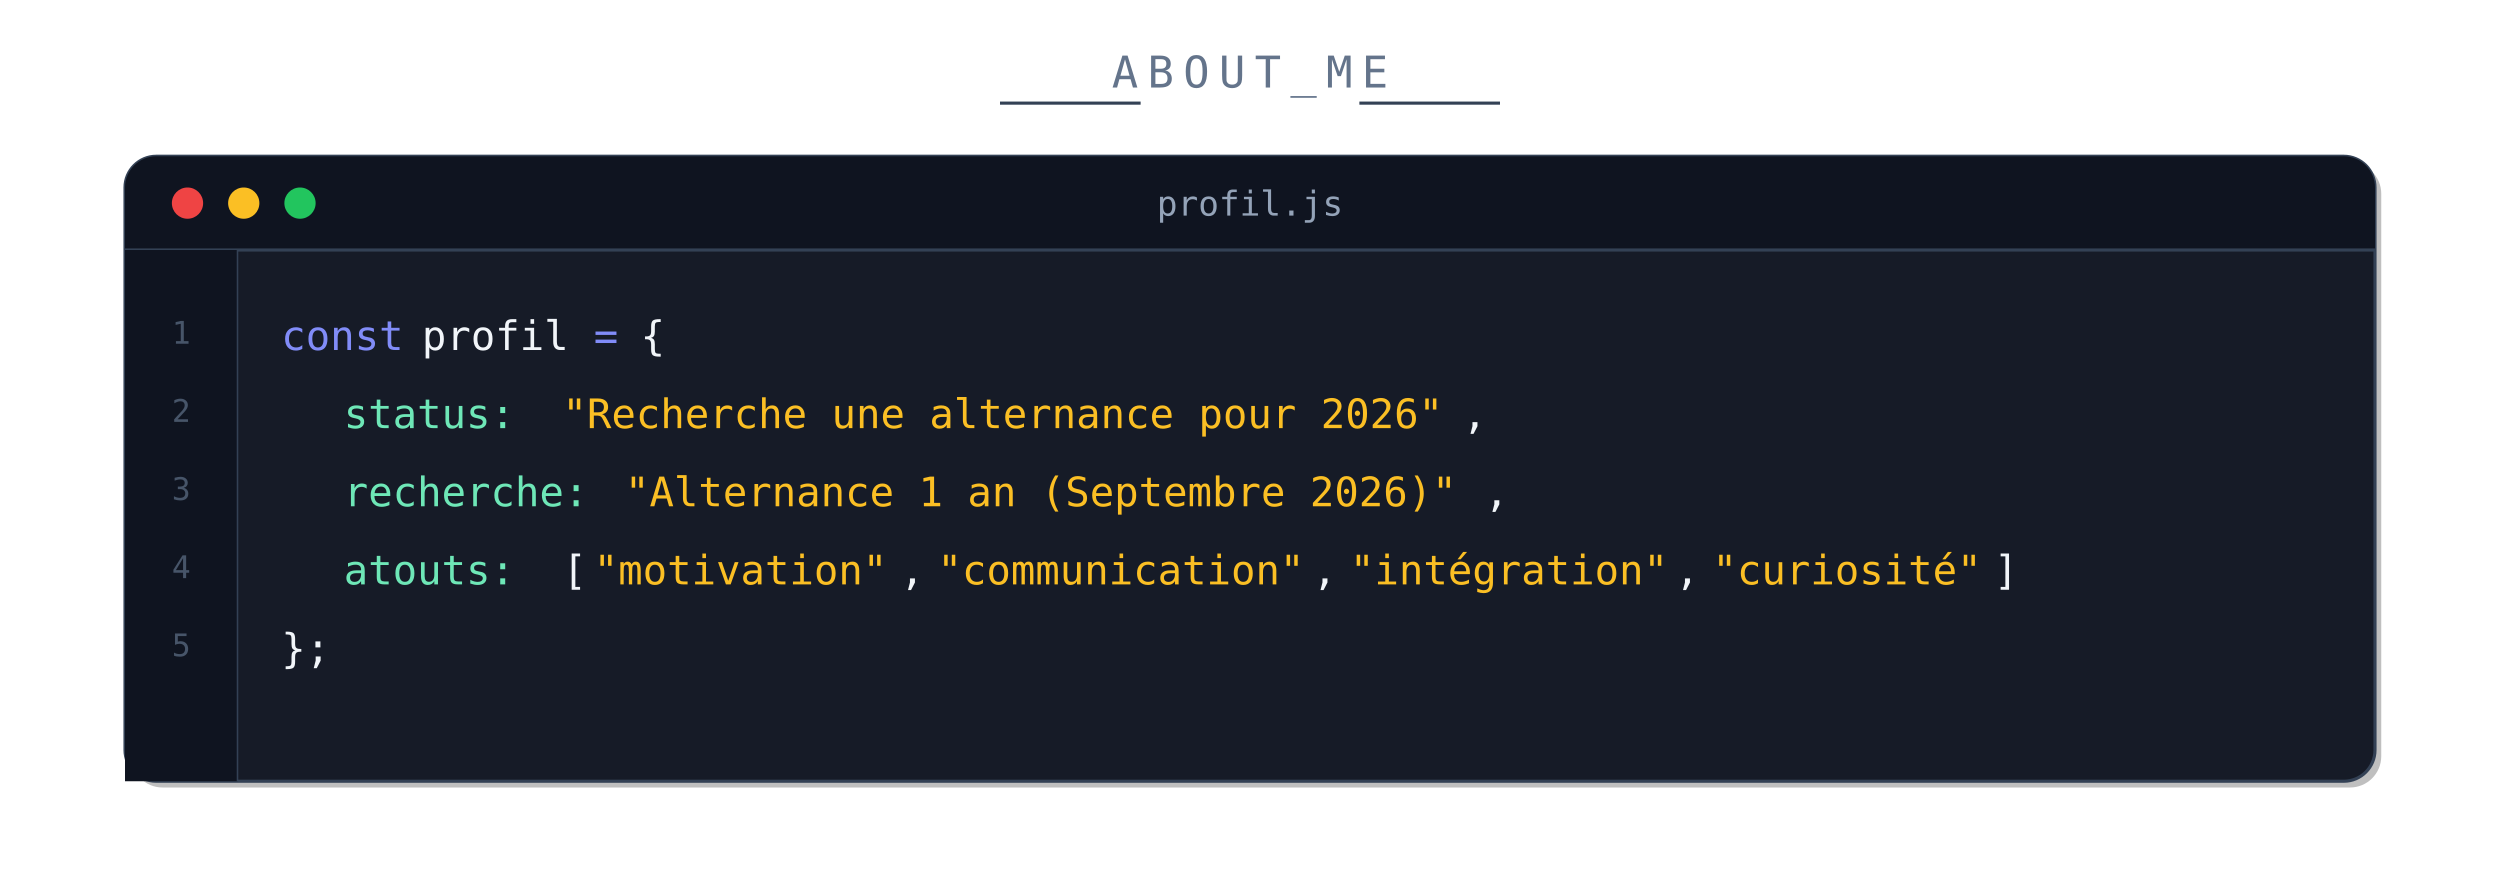
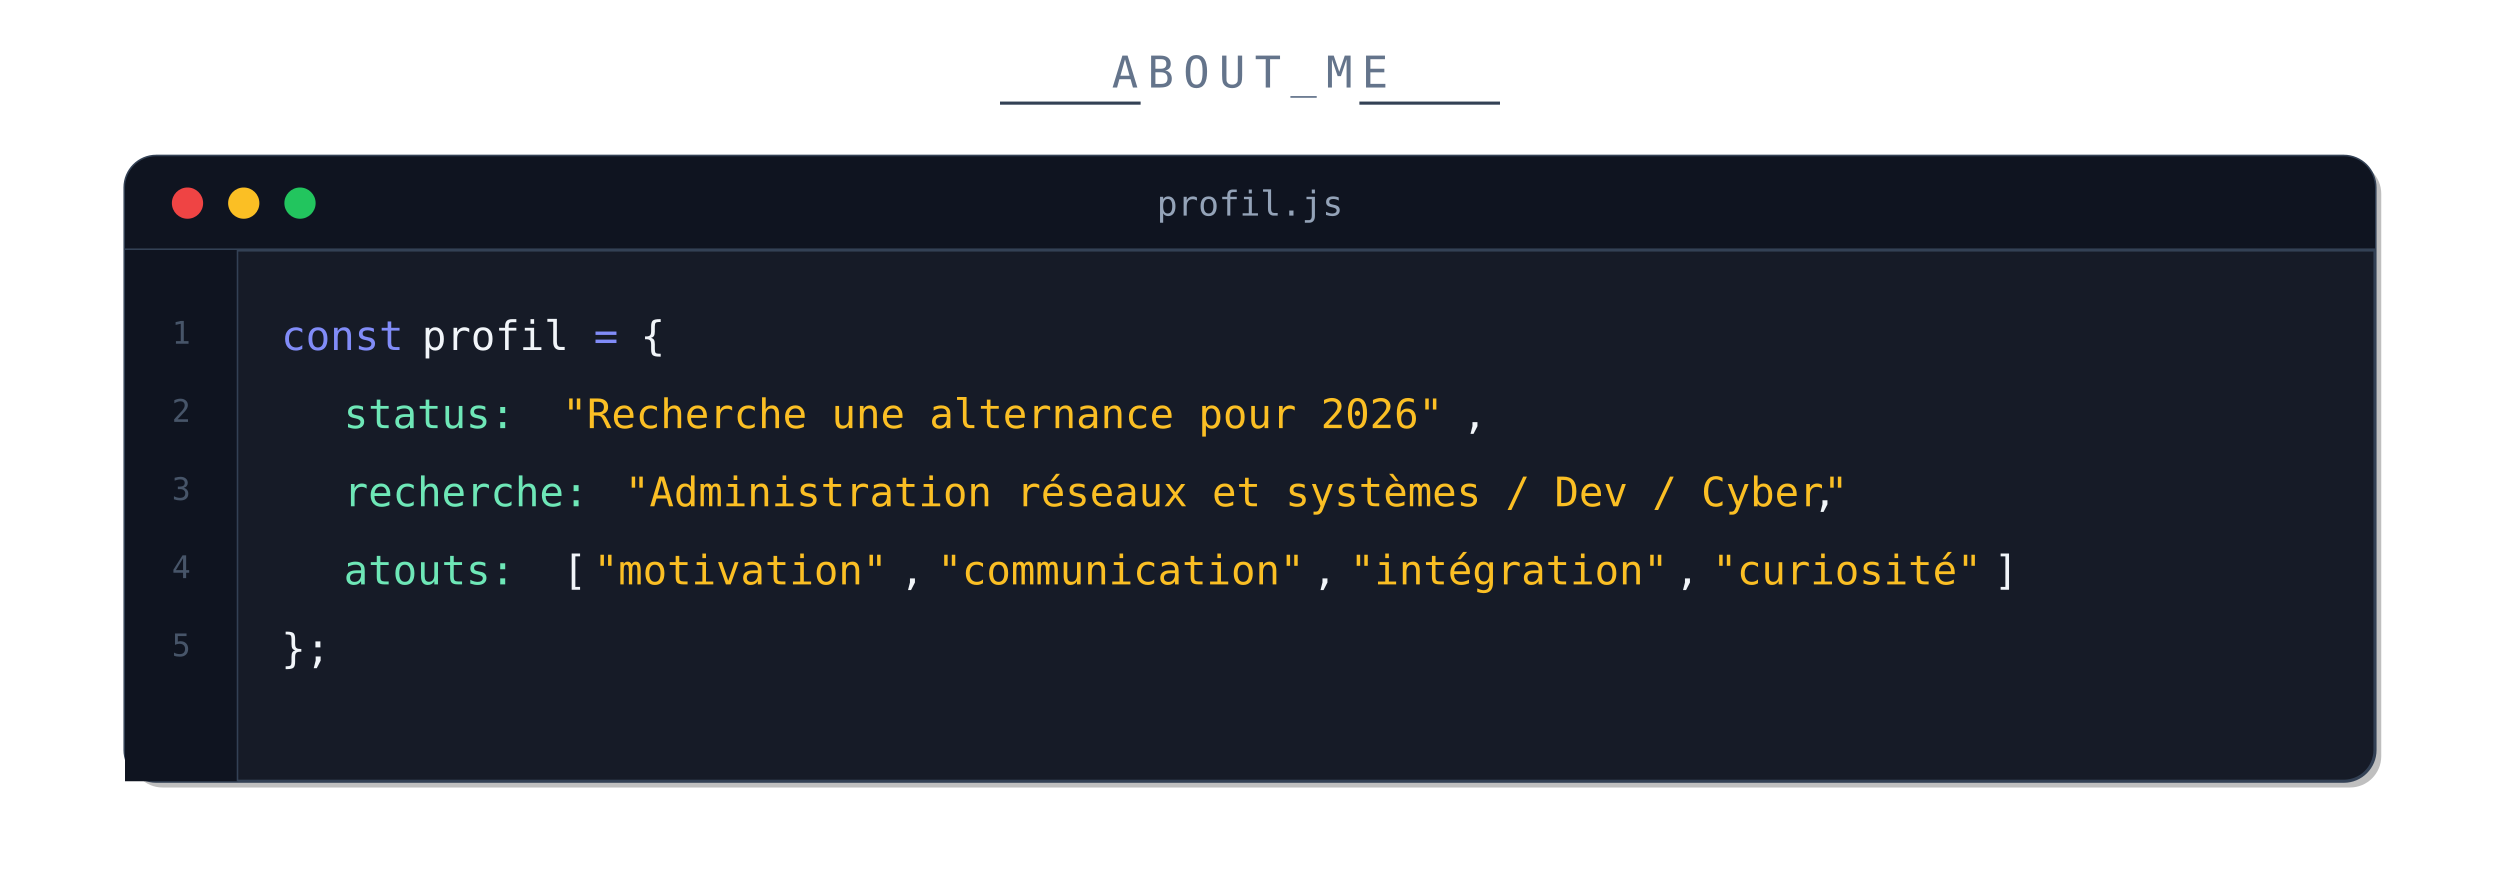
<svg xmlns="http://www.w3.org/2000/svg" viewBox="0 0 800 280" width="800" height="280">
  <text x="400" y="28" font-family="monospace" font-size="14" fill="#64748b" text-anchor="middle" letter-spacing="3">ABOUT_ME</text>
  <line x1="320" y1="33" x2="365" y2="33" stroke="#334155" stroke-width="1" />
  <line x1="435" y1="33" x2="480" y2="33" stroke="#334155" stroke-width="1" />
  <rect x="42" y="52" width="720" height="200" rx="10" fill="#000000" opacity="0.25" />
  <rect x="40" y="50" width="720" height="200" rx="10" fill="#161b27" stroke="#334155" stroke-width="1" />
  <path d="M 50 50 L 750 50 A 10 10 0 0 1 760 60 L 760 80 L 40 80 L 40 60 A 10 10 0 0 1 50 50 Z" fill="#0f1420" />
  <line x1="40" y1="80" x2="760" y2="80" stroke="#334155" stroke-width="1" />
  <circle cx="60" cy="65" r="5" fill="#ef4444" />
  <circle cx="78" cy="65" r="5" fill="#fbbf24" />
  <circle cx="96" cy="65" r="5" fill="#22c55e" />
  <text x="400" y="69" font-family="monospace" font-size="11" fill="#94a3b8" text-anchor="middle">profil.js</text>
  <rect x="40" y="80" width="36" height="170" fill="#0f1420" />
  <line x1="76" y1="80" x2="76" y2="250" stroke="#334155" stroke-width="0.5" />
  <text x="58" y="110" font-family="monospace" font-size="10" fill="#475569" text-anchor="middle">1</text>
  <text x="58" y="135" font-family="monospace" font-size="10" fill="#475569" text-anchor="middle">2</text>
  <text x="58" y="160" font-family="monospace" font-size="10" fill="#475569" text-anchor="middle">3</text>
  <text x="58" y="185" font-family="monospace" font-size="10" fill="#475569" text-anchor="middle">4</text>
  <text x="58" y="210" font-family="monospace" font-size="10" fill="#475569" text-anchor="middle">5</text>
  <text x="90" y="112" font-family="monospace" font-size="13" fill="#818cf8">const</text>
  <text x="135" y="112" font-family="monospace" font-size="13" fill="#f1f5f9">profil</text>
  <text x="190" y="112" font-family="monospace" font-size="13" fill="#818cf8">=</text>
  <text x="205" y="112" font-family="monospace" font-size="13" fill="#f1f5f9">{</text>
  <text x="110" y="137" font-family="monospace" font-size="13" fill="#6ee7b7">status:</text>
  <text x="180" y="137" font-family="monospace" font-size="13" fill="#fbbf24">"Recherche une alternance pour 2026"</text>
  <text x="468" y="137" font-family="monospace" font-size="13" fill="#f1f5f9">,</text>
  <text x="110" y="162" font-family="monospace" font-size="13" fill="#6ee7b7">recherche:</text>
-   <text x="200" y="162" font-family="monospace" font-size="13" fill="#fbbf24">"Alternance 1 an (Septembre 2026)"</text>
-   <text x="475" y="162" font-family="monospace" font-size="13" fill="#f1f5f9">,</text>
+   <text x="200" y="162" font-family="monospace" font-size="13" fill="#fbbf24">"Administration réseaux et systèmes / Dev / Cyber"</text>
+   <text x="580" y="162" font-family="monospace" font-size="13" fill="#f1f5f9">,</text>
  <text x="110" y="187" font-family="monospace" font-size="13" fill="#6ee7b7">atouts:</text>
  <text x="180" y="187" font-family="monospace" font-size="13" fill="#f1f5f9">[</text>
  <text x="190" y="187" font-family="monospace" font-size="13" fill="#fbbf24">"motivation"</text>
  <text x="288" y="187" font-family="monospace" font-size="13" fill="#f1f5f9">,</text>
  <text x="300" y="187" font-family="monospace" font-size="13" fill="#fbbf24">"communication"</text>
  <text x="420" y="187" font-family="monospace" font-size="13" fill="#f1f5f9">,</text>
  <text x="432" y="187" font-family="monospace" font-size="13" fill="#fbbf24">"intégration"</text>
  <text x="536" y="187" font-family="monospace" font-size="13" fill="#f1f5f9">,</text>
  <text x="548" y="187" font-family="monospace" font-size="13" fill="#fbbf24">"curiosité"</text>
  <text x="638" y="187" font-family="monospace" font-size="13" fill="#f1f5f9">]</text>
  <text x="90" y="212" font-family="monospace" font-size="13" fill="#f1f5f9">};</text>
</svg>
